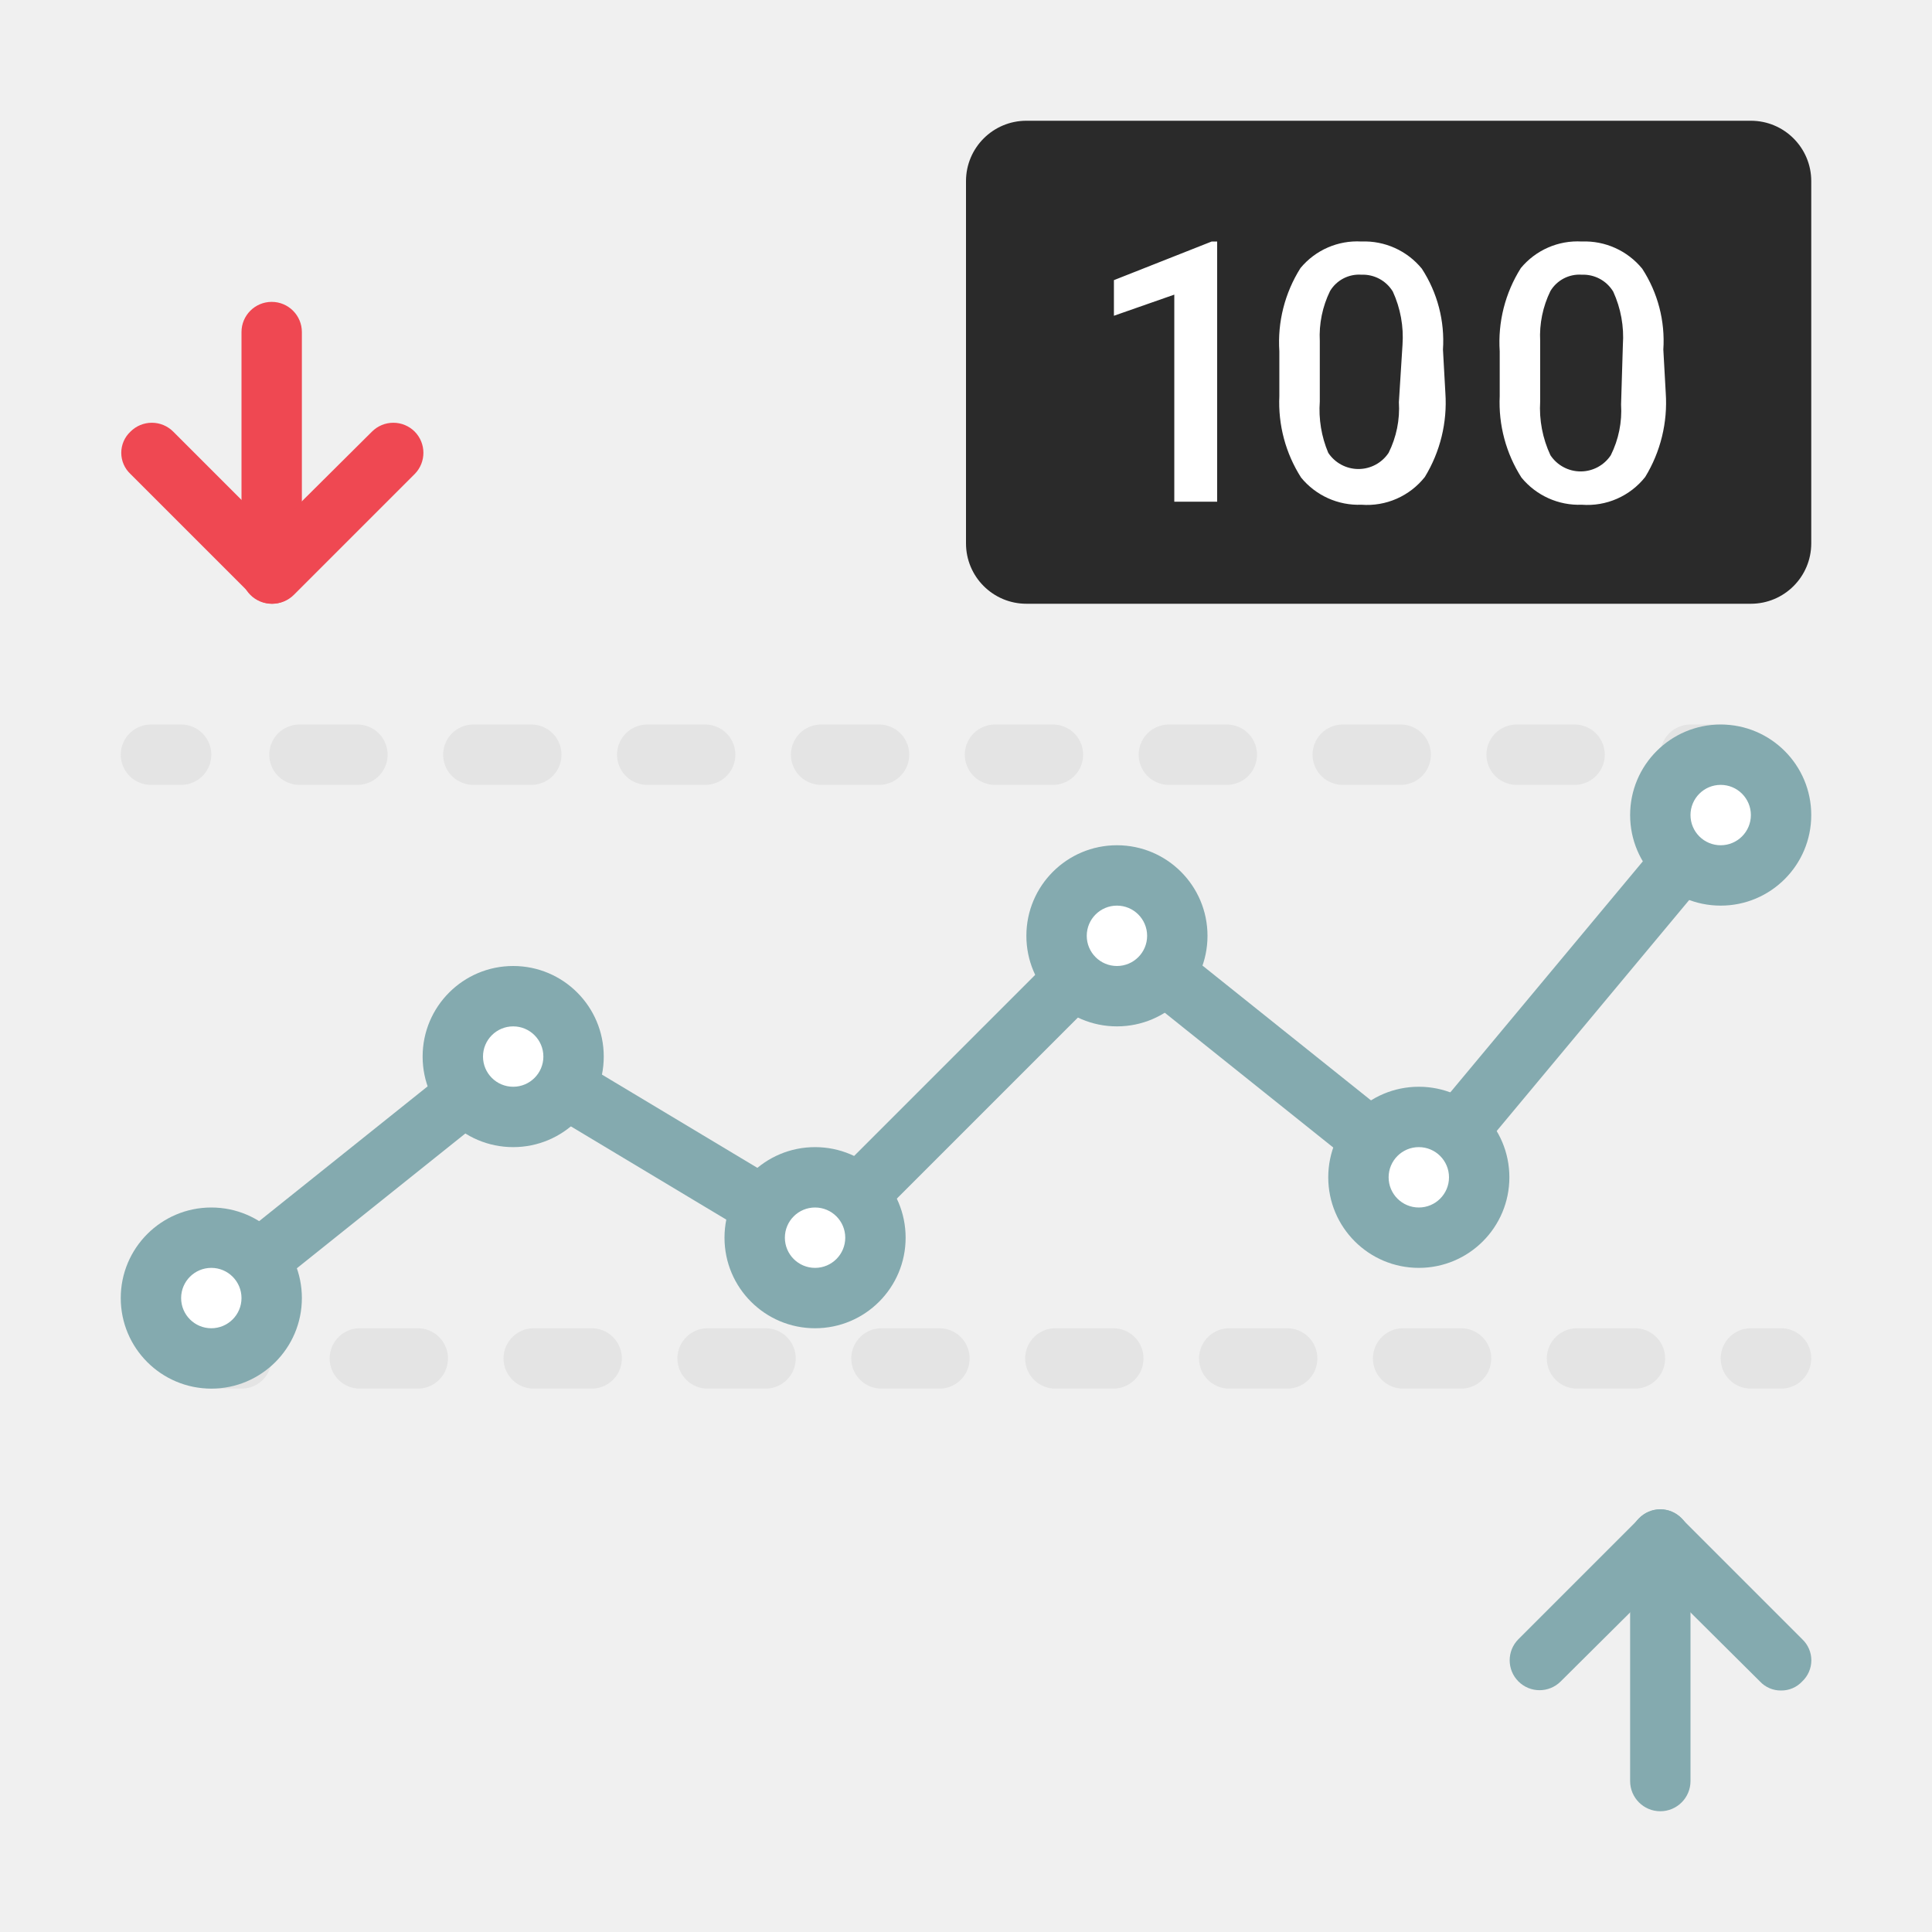
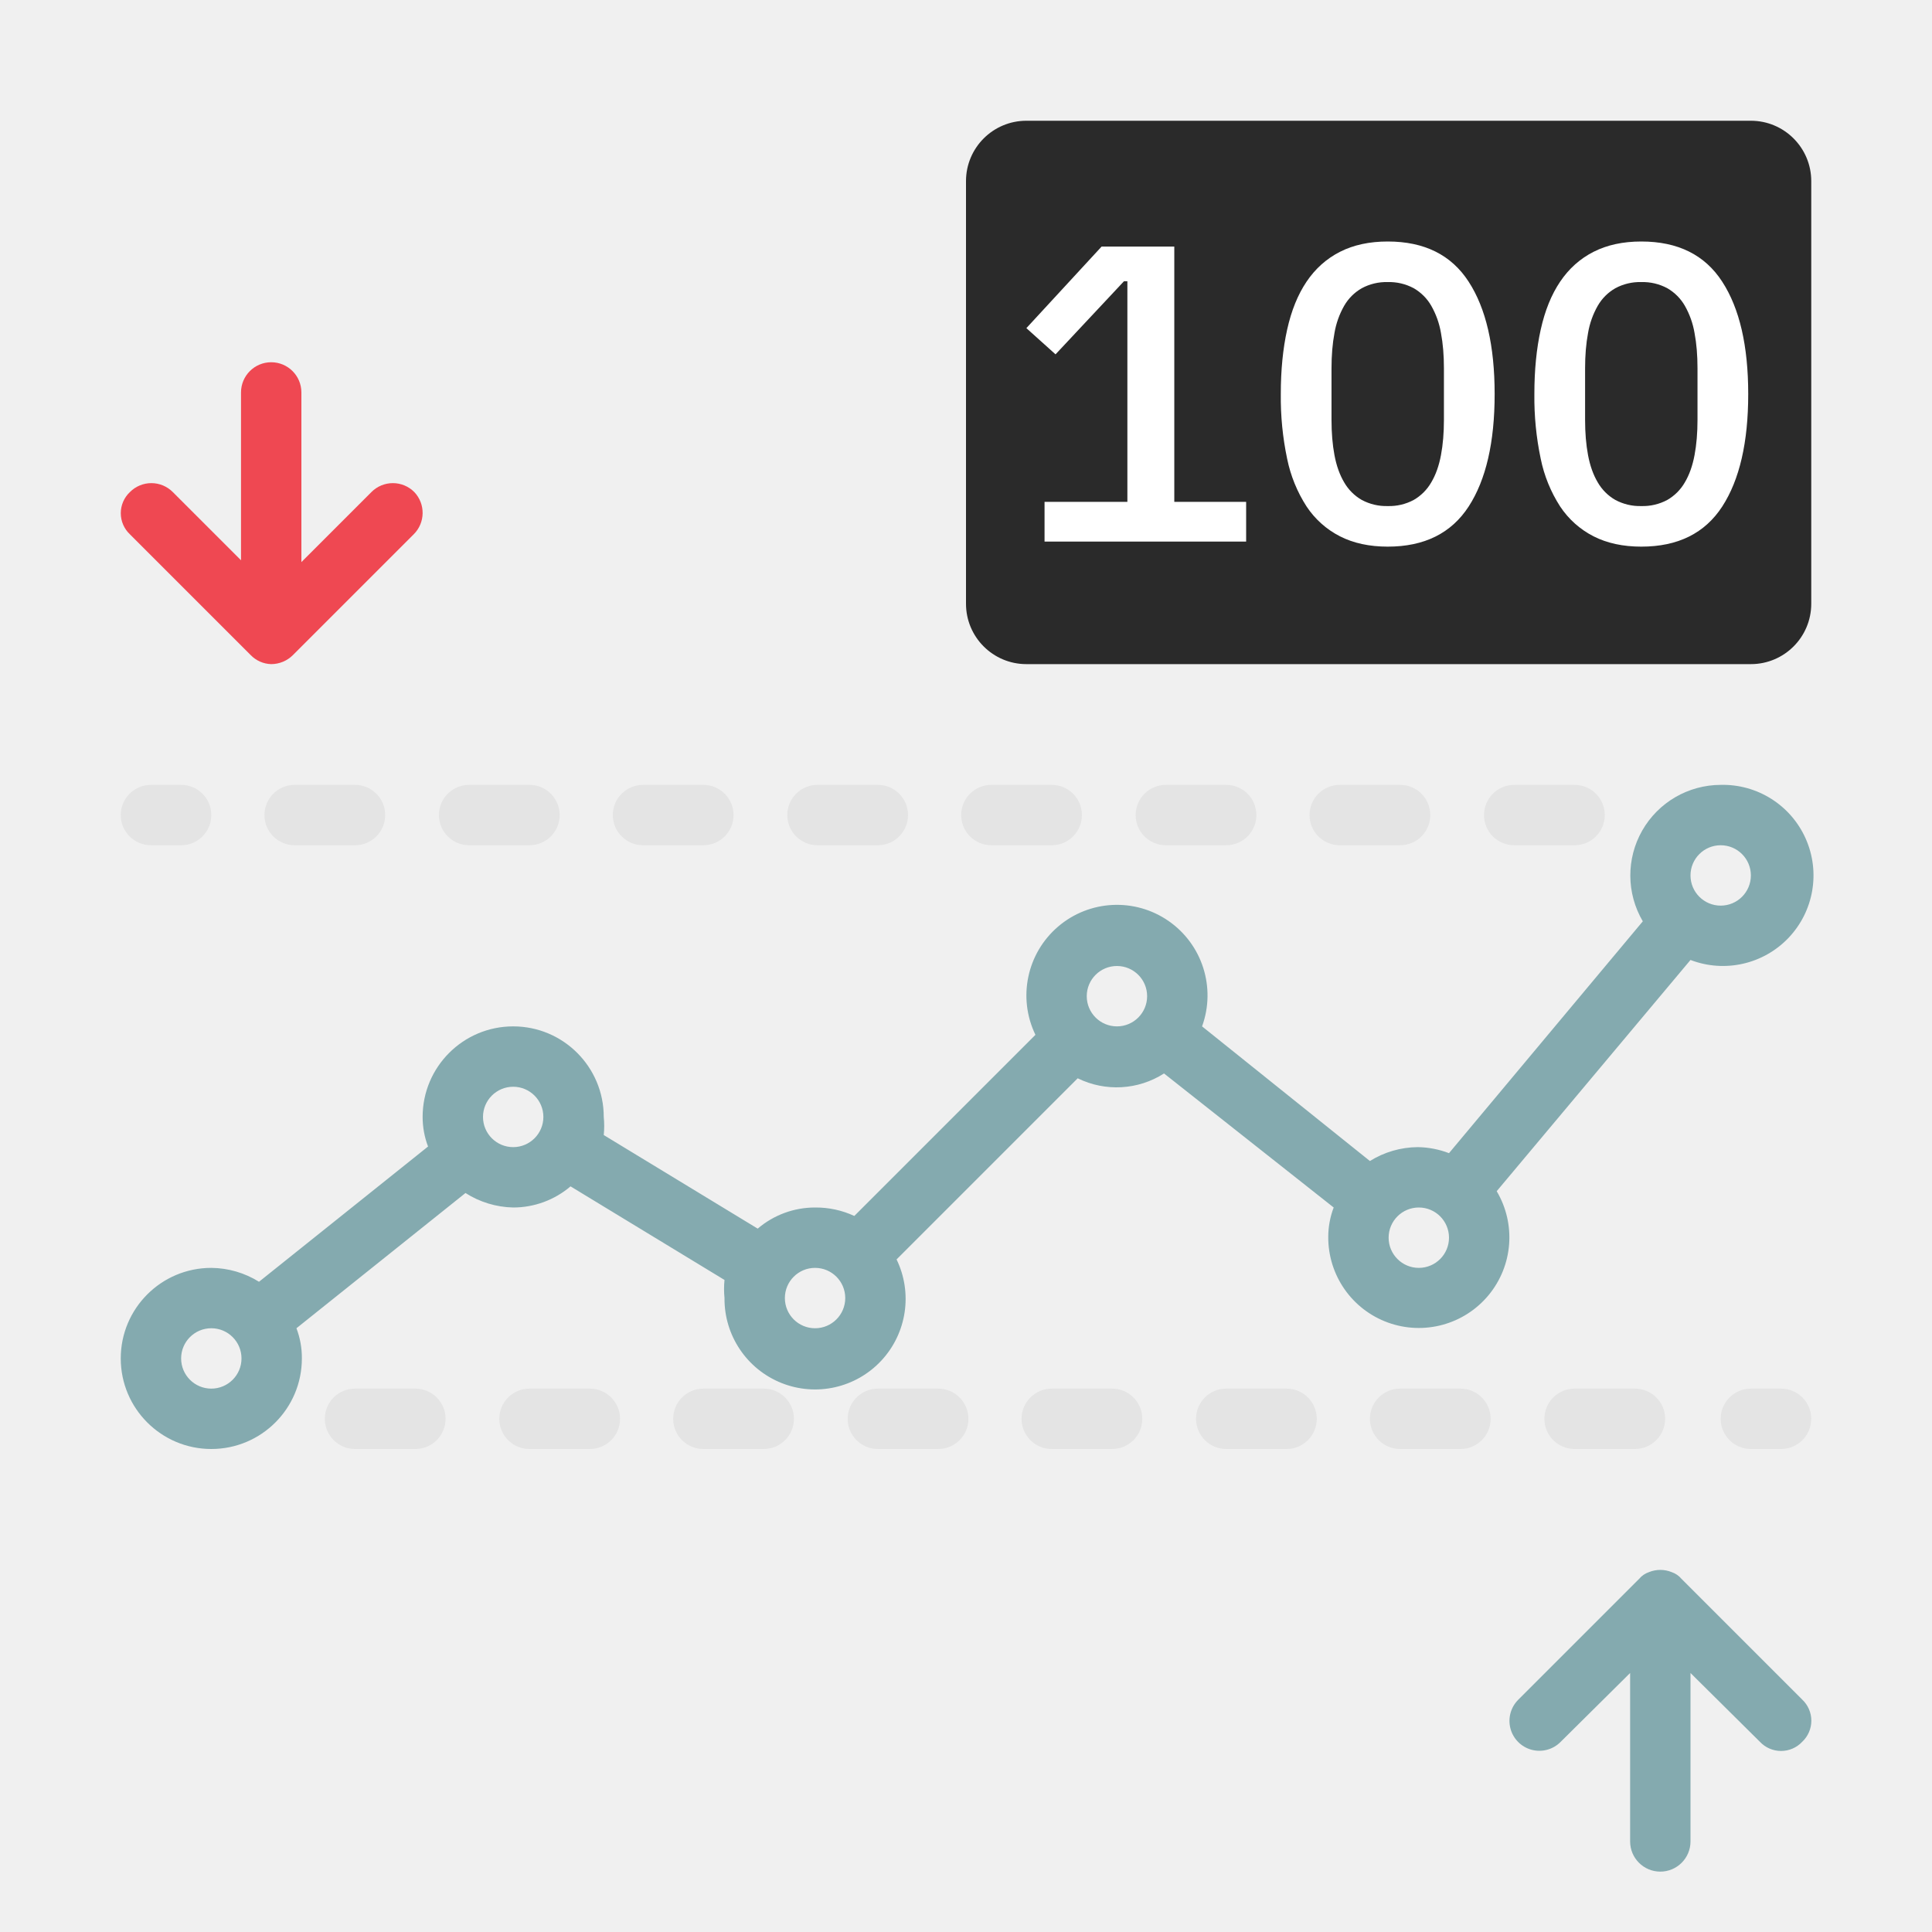
- <svg xmlns="http://www.w3.org/2000/svg" id="Layer_1" data-name="Layer 1" viewBox="0 0 32 32" height="32" width="32">
-   <defs>
-     <style>.cls-1,.cls-2,.cls-3,.cls-4{fill:none}.cls-1,.cls-2{stroke:#e4e4e4}.cls-1,.cls-2,.cls-4{stroke-linecap:round;stroke-linejoin:round}.cls-2{stroke-dasharray:.96 1.92}.cls-4{stroke:#84aaaf}.cls-5{fill:#fff}.cls-6{fill:#84aaaf}.cls-7{fill:#ef4852}.cls-8{fill:#2a2a2a}</style>
-   </defs>
-   <path class="cls-1" d="M28.5 12.5H28" />
-   <path class="cls-2" d="M26.08 12.5H3.96" />
-   <path class="cls-1" d="M3 12.5h-.5M29.5 22.5H29" />
-   <path class="cls-2" d="M27.08 22.5H4.96" />
-   <path class="cls-1" d="M4 22.5h-.5" />
-   <path class="cls-3" d="M.01-.12h32V32h-32z" />
-   <path class="cls-4" d="M3.5 21.5l5-4 5 3 5-5 5 4 5-6" />
-   <circle class="cls-5" cx="13.5" cy="20.5" r="1" />
-   <path class="cls-6" d="M13.5 20a.5.5 0 1 1-.5.5.5.5 0 0 1 .5-.5m0-1a1.5 1.5 0 1 0 1.5 1.5 1.5 1.5 0 0 0-1.5-1.5z" />
-   <circle class="cls-5" cx="23.5" cy="19.5" r="1" />
-   <path class="cls-6" d="M23.5 19a.5.5 0 1 1-.5.5.5.5 0 0 1 .5-.5m0-1a1.5 1.5 0 1 0 1.5 1.5 1.5 1.5 0 0 0-1.5-1.5z" />
-   <circle class="cls-5" cx="28.5" cy="13.5" r="1" />
-   <path class="cls-6" d="M28.5 13a.5.5 0 1 1-.5.5.5.5 0 0 1 .5-.5m0-1a1.5 1.5 0 1 0 1.5 1.5 1.5 1.5 0 0 0-1.5-1.5z" />
-   <circle class="cls-5" cx="18.5" cy="15.5" r="1" />
-   <path class="cls-6" d="M18.5 15a.5.5 0 1 1-.5.5.5.5 0 0 1 .5-.5m0-1a1.5 1.5 0 1 0 1.5 1.5 1.5 1.5 0 0 0-1.5-1.5z" />
-   <circle class="cls-5" cx="8.5" cy="17.5" r="1" />
-   <path class="cls-6" d="M8.5 17a.5.5 0 1 1-.5.5.5.5 0 0 1 .5-.5m0-1a1.5 1.5 0 1 0 1.5 1.5A1.5 1.5 0 0 0 8.5 16z" />
-   <circle class="cls-5" cx="3.5" cy="21.5" r="1" />
-   <path class="cls-6" d="M3.5 21a.5.5 0 1 1-.5.5.5.5 0 0 1 .5-.5m0-1A1.5 1.5 0 1 0 5 21.5 1.5 1.5 0 0 0 3.5 20z" />
-   <path class="cls-7" d="M4.5 10a.5.5 0 0 1-.5-.5v-4a.5.5 0 0 1 1 0v4a.5.5 0 0 1-.5.5z" />
-   <path class="cls-7" d="M4.51 10a.49.49 0 0 1-.35-.15l-2-2a.48.48 0 0 1 0-.7.5.5 0 0 1 .71 0l1.64 1.64 1.65-1.64a.5.5 0 0 1 .71 0 .5.5 0 0 1 0 .7l-2 2a.51.51 0 0 1-.36.15z" />
-   <path class="cls-6" d="M27.5 30a.5.5 0 0 1-.5-.5v-4a.5.5 0 0 1 1 0v4a.5.5 0 0 1-.5.5z" />
-   <path class="cls-6" d="M29.5 28a.47.47 0 0 1-.35-.15l-1.65-1.64-1.65 1.64a.49.49 0 0 1-.7-.7l2-2a.48.48 0 0 1 .7 0l2 2a.48.48 0 0 1 0 .7.47.47 0 0 1-.35.15z" />
-   <rect class="cls-8" x="16" y="2" width="14" height="8" rx="1" />
-   <path class="cls-5" d="M20.16 8.31h-.71V4.88l-1 .35v-.59L20.07 4h.09zM23.94 6.51a2.36 2.36 0 0 1-.34 1.39 1.22 1.22 0 0 1-1.05.46 1.23 1.23 0 0 1-1-.45 2.31 2.31 0 0 1-.36-1.35v-.74a2.3 2.3 0 0 1 .35-1.38A1.22 1.22 0 0 1 22.55 4a1.23 1.23 0 0 1 1 .45 2.19 2.19 0 0 1 .35 1.34zm-.71-.8a1.81 1.81 0 0 0-.16-.88.58.58 0 0 0-.52-.28.56.56 0 0 0-.52.27 1.69 1.69 0 0 0-.17.83v1a1.84 1.84 0 0 0 .14.85.6.6 0 0 0 1 0 1.65 1.65 0 0 0 .17-.84zM27.59 6.51a2.36 2.36 0 0 1-.34 1.39 1.22 1.22 0 0 1-1.05.46 1.23 1.23 0 0 1-1-.45 2.31 2.31 0 0 1-.36-1.35v-.74a2.3 2.3 0 0 1 .35-1.38A1.22 1.22 0 0 1 26.2 4a1.23 1.23 0 0 1 1 .45 2.19 2.19 0 0 1 .35 1.34zm-.71-.8a1.81 1.81 0 0 0-.16-.88.58.58 0 0 0-.52-.28.56.56 0 0 0-.52.27 1.69 1.69 0 0 0-.17.83v1a1.84 1.84 0 0 0 .17.89.6.6 0 0 0 1 0 1.65 1.65 0 0 0 .17-.84z" />
+ <svg xmlns="http://www.w3.org/2000/svg" width="32" height="32" viewBox="0 0 32 32">
+   <g fill="none" fill-rule="evenodd">
+     <path d="M0 0h32v32H0z" />
+     <rect fill="#2A2A2A" fill-rule="nonzero" x="16" y="2" width="14" height="9" rx="1" />
+     <path d="M6.862 8.15a.5.5 0 0 0-.71 0l-1.16 1.16V6.5a.5.5 0 0 0-1 0v2.78l-1.13-1.13a.5.5 0 0 0-.71 0 .48.48 0 0 0 0 .7l2 2a.49.49 0 0 0 .34.15.51.51 0 0 0 .36-.15l2-2a.5.5 0 0 0 .01-.7z" fill="#EF4852" fill-rule="nonzero" />
+     <path d="M26.08 14h-1a.5.5 0 1 1 0-1h1a.5.5 0 1 1 0 1zm-2.89 0h-1a.5.5 0 1 1 0-1h1a.5.5 0 1 1 0 1zm-2.88 0h-1a.5.5 0 1 1 0-1h1a.5.5 0 1 1 0 1zm-2.89 0h-1a.5.5 0 1 1 0-1h1a.5.5 0 1 1 0 1zm-2.88 0h-1a.5.5 0 1 1 0-1h1a.5.5 0 1 1 0 1zm-2.89 0h-1a.5.5 0 1 1 0-1h1a.5.5 0 1 1 0 1zm-2.88 0h-1a.5.5 0 1 1 0-1h1a.5.5 0 1 1 0 1zm-2.89 0h-1a.5.5 0 1 1 0-1h1a.5.5 0 1 1 0 1zM3 14h-.5a.5.5 0 1 1 0-1H3a.5.5 0 1 1 0 1zM29.5 24H29a.5.5 0 1 1 0-1h.5a.5.5 0 1 1 0 1zM27.08 24h-1a.5.5 0 1 1 0-1h1a.5.5 0 1 1 0 1zm-2.89 0h-1a.5.5 0 1 1 0-1h1a.5.5 0 1 1 0 1zm-2.88 0h-1a.5.5 0 1 1 0-1h1a.5.5 0 1 1 0 1zm-2.89 0h-1a.5.5 0 1 1 0-1h1a.5.5 0 1 1 0 1zm-2.88 0h-1a.5.5 0 1 1 0-1h1a.5.5 0 1 1 0 1zm-2.89 0h-1a.5.5 0 1 1 0-1h1a.5.5 0 1 1 0 1zm-2.88 0h-1a.5.5 0 1 1 0-1h1a.5.5 0 1 1 0 1zm-2.89 0h-1a.5.5 0 1 1 0-1h1a.5.5 0 1 1 0 1z" fill="#E4E4E4" fill-rule="nonzero" />
+     <path d="M29.85 28.15l-2-2a.36.36 0 0 0-.16-.11.5.5 0 0 0-.38 0 .36.36 0 0 0-.16.11l-2 2a.495.495 0 1 0 .7.7L27 27.71v2.79a.5.5 0 1 0 1 0v-2.79l1.15 1.14a.48.48 0 0 0 .7 0 .48.48 0 0 0 0-.7zM28.5 13a1.5 1.5 0 0 0-1.29 2.26L24 19.1a1.5 1.5 0 0 0-.52-.1 1.52 1.52 0 0 0-.79.23L19.91 17a1.5 1.5 0 1 0-2.76.14l-3 3a1.51 1.51 0 0 0-.65-.14 1.46 1.46 0 0 0-.95.35L10 18.8c.01-.1.01-.2 0-.3a1.5 1.5 0 0 0-3 0c0 .167.03.334.09.49l-2.8 2.24A1.52 1.52 0 0 0 3.5 21 1.5 1.5 0 1 0 5 22.5a1.37 1.37 0 0 0-.09-.5l2.8-2.24c.236.151.51.234.79.24.348 0 .685-.124.95-.35L12 21.2c-.01.1-.01.2 0 .3a1.5 1.5 0 1 0 2.85-.64l3-3c.458.225 1 .195 1.43-.08L22.09 20a1.37 1.37 0 0 0-.09.49 1.5 1.5 0 1 0 2.79-.76L28 15.9a1.5 1.5 0 1 0 .5-2.9zm-25 10a.5.5 0 1 1 0-1 .5.5 0 0 1 0 1zm5-4a.5.5 0 1 1 0-1 .5.5 0 0 1 0 1zm5 3a.5.5 0 1 1 0-1 .5.5 0 0 1 0 1zm5-5a.5.5 0 1 1 0-1 .5.5 0 0 1 0 1zm5 4a.5.5 0 1 1 0-1 .5.5 0 0 1 0 1zm5-6a.5.5 0 1 1 0-1 .5.5 0 0 1 0 1z" fill="#84AAAF" fill-rule="nonzero" />
+     <path d="M17.301 8.97v-.658h1.372V4.658h-.056l-1.134 1.211L17 5.435l1.246-1.351h1.204v4.228h1.19v.658h-3.339zm5.684.084c-.303 0-.567-.057-.791-.171a1.458 1.458 0 0 1-.553-.494 2.304 2.304 0 0 1-.322-.791 4.928 4.928 0 0 1-.105-1.071c0-.397.035-.752.105-1.067.07-.316.177-.58.322-.795.145-.215.329-.38.553-.494.224-.114.488-.171.791-.171.607 0 1.053.222 1.34.665.288.443.431 1.064.431 1.862s-.143 1.419-.43 1.862c-.288.443-.734.665-1.341.665zm0-.672a.858.858 0 0 0 .43-.101.788.788 0 0 0 .291-.291c.075-.126.128-.276.161-.452.033-.175.049-.37.049-.584V6.1c0-.215-.016-.41-.049-.584a1.374 1.374 0 0 0-.161-.452.788.788 0 0 0-.29-.29.858.858 0 0 0-.431-.102.858.858 0 0 0-.43.102.788.788 0 0 0-.291.29 1.374 1.374 0 0 0-.161.452c-.033.175-.049.37-.049.584v.854c0 .215.016.41.049.585s.086.325.161.451a.788.788 0 0 0 .29.29.858.858 0 0 0 .431.102zm4.2.672c-.303 0-.567-.057-.791-.171a1.458 1.458 0 0 1-.553-.494 2.304 2.304 0 0 1-.322-.791 4.928 4.928 0 0 1-.105-1.071c0-.397.035-.752.105-1.067.07-.316.177-.58.322-.795.145-.215.329-.38.553-.494.224-.114.488-.171.791-.171.607 0 1.053.222 1.34.665.288.443.431 1.064.431 1.862s-.143 1.419-.43 1.862c-.288.443-.734.665-1.341.665zm0-.672a.858.858 0 0 0 .43-.101.788.788 0 0 0 .291-.291c.075-.126.128-.276.161-.452.033-.175.049-.37.049-.584V6.1c0-.215-.016-.41-.049-.584a1.374 1.374 0 0 0-.161-.452.788.788 0 0 0-.29-.29.858.858 0 0 0-.431-.102.858.858 0 0 0-.43.102.788.788 0 0 0-.291.29 1.374 1.374 0 0 0-.161.452c-.033.175-.049.37-.049.584v.854c0 .215.016.41.049.585s.086.325.161.451a.788.788 0 0 0 .29.29.858.858 0 0 0 .431.102z" fill="#FFF" fill-rule="nonzero" />
+   </g>
</svg>
